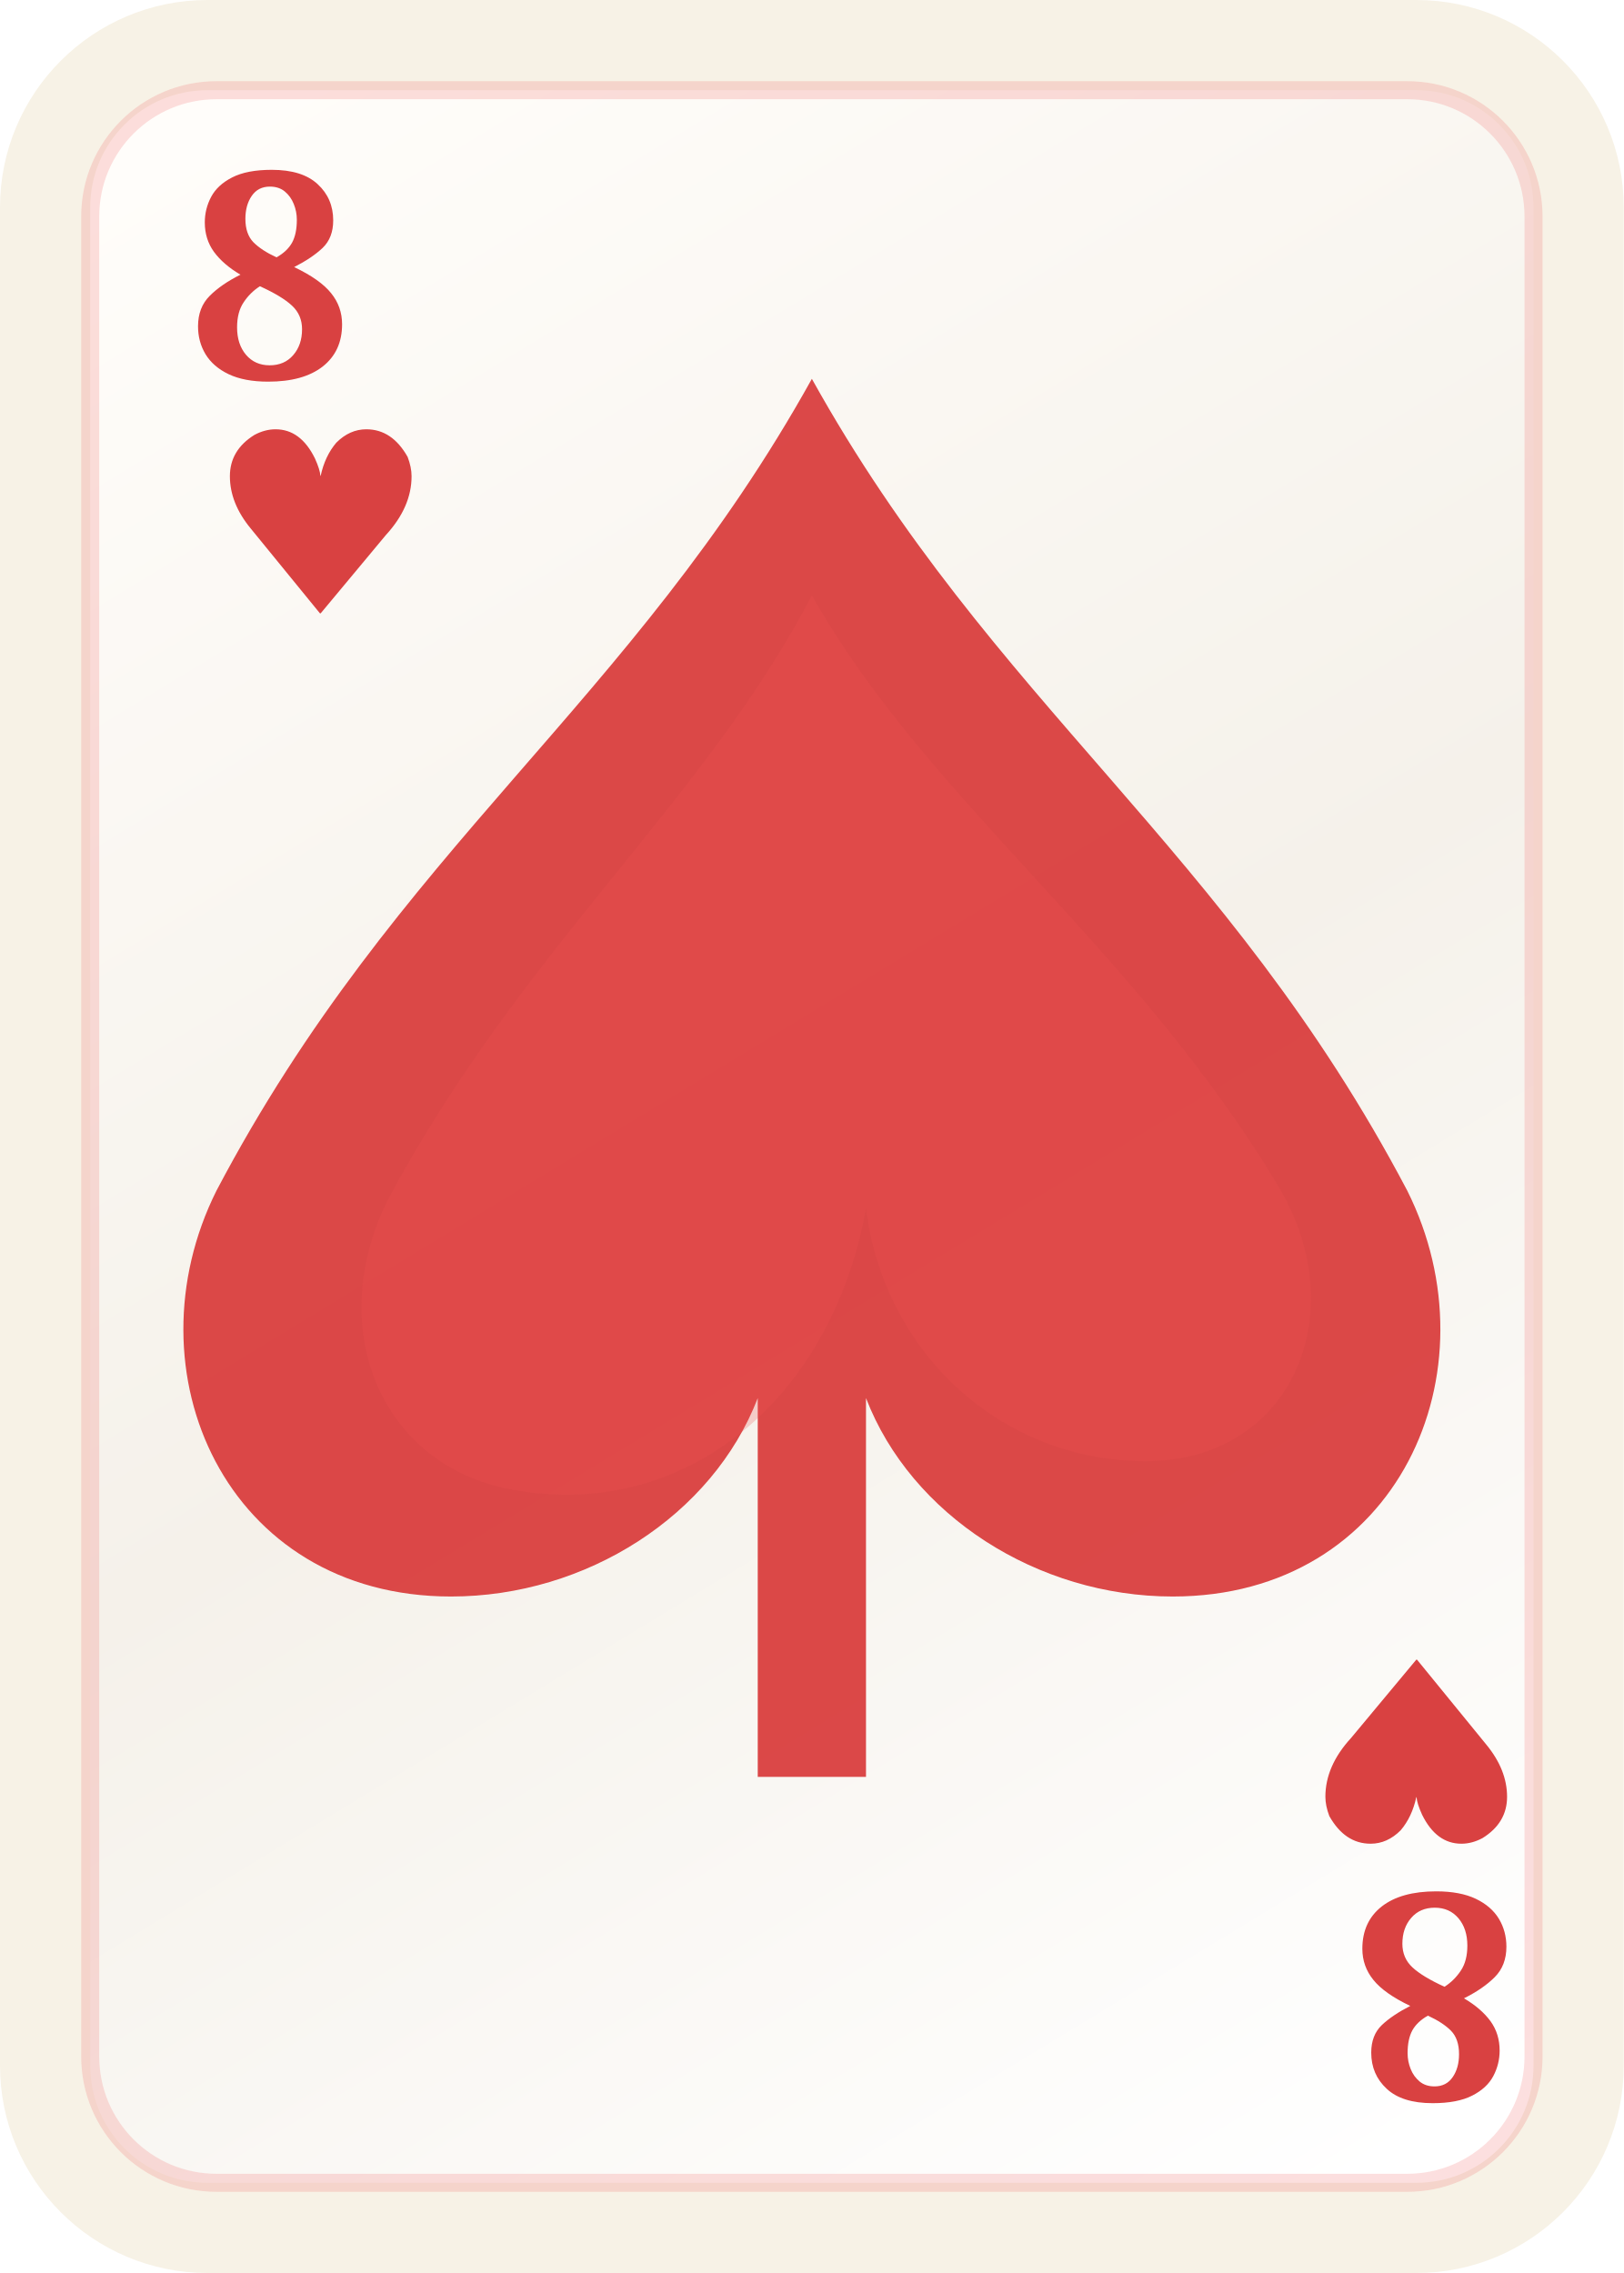
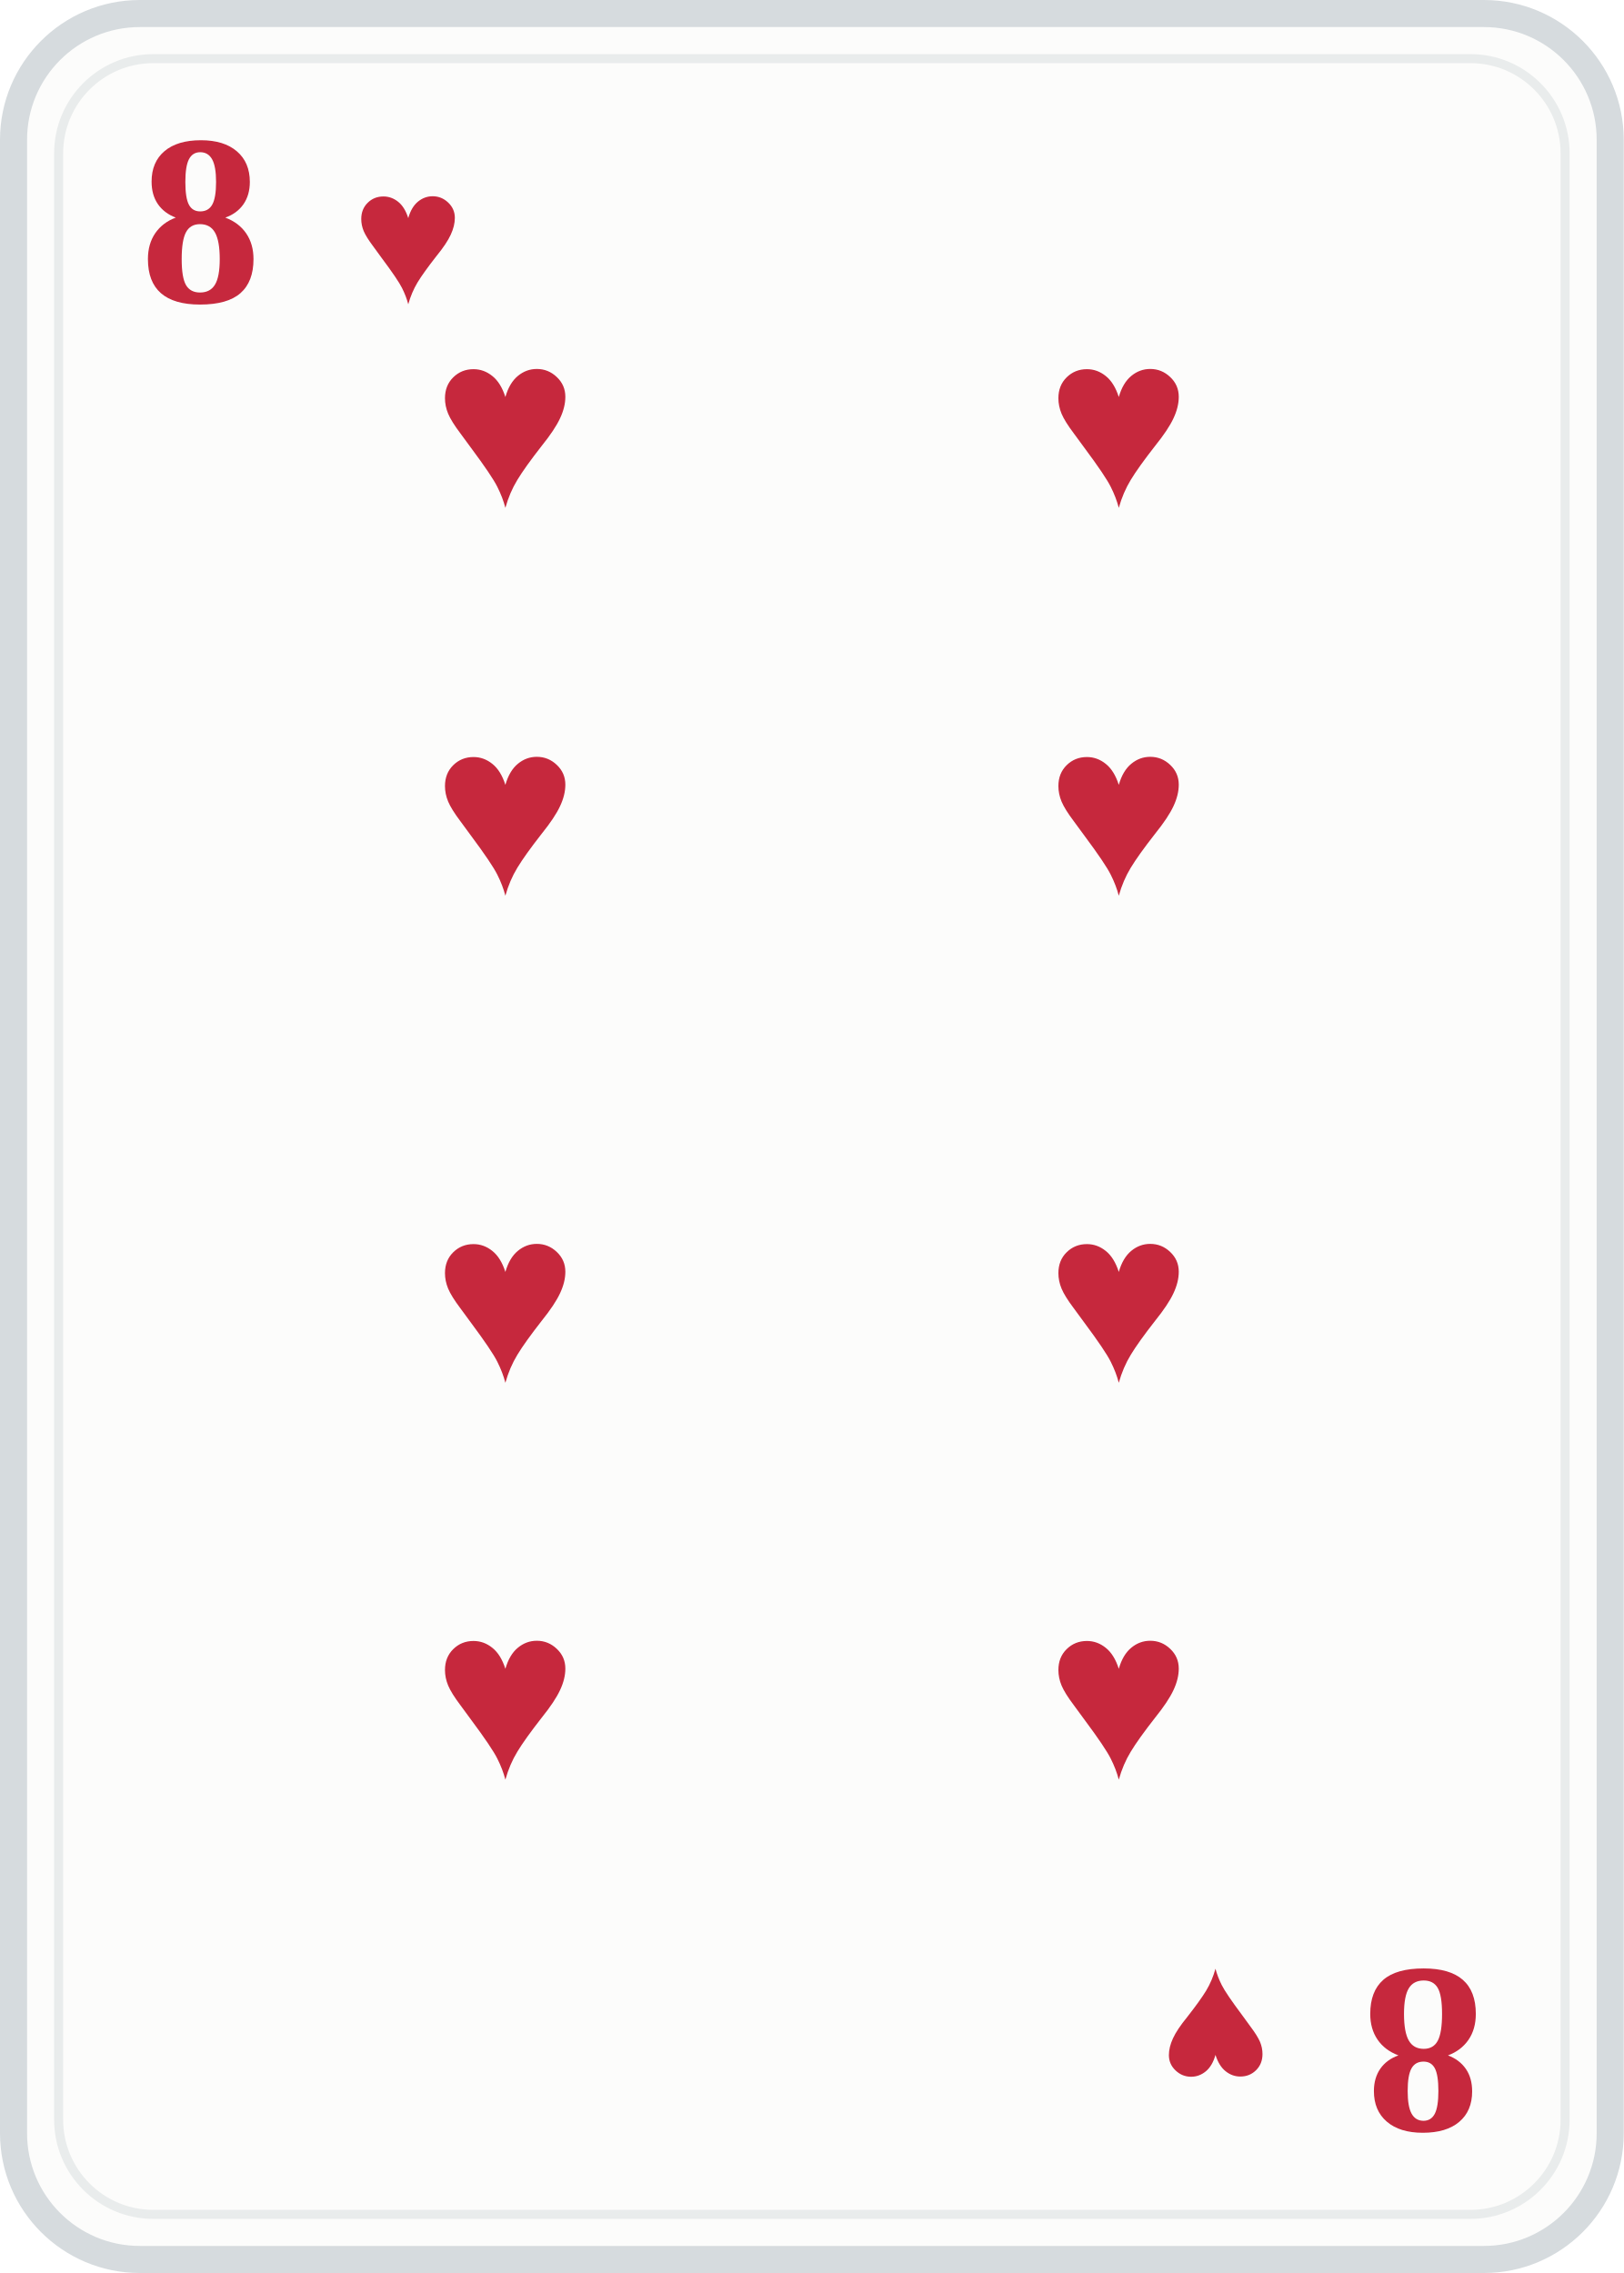
- <svg xmlns="http://www.w3.org/2000/svg" width="180" height="252" viewBox="0 0 180 252" fill="none">
-   <rect x="5" y="5" width="170" height="242" rx="18" fill="url(#paper)" stroke="#f7f2e6" stroke-width="10" />
-   <rect x="10" y="10" width="160" height="232" rx="14" stroke="#f05252" stroke-opacity="0.18" stroke-width="2" />
-   <path d="M24 132C44 94 70 78 90 42C110 78 136 94 156 132C166 152 155 177 130 177C115 177 101 168 96 155V197H84V155C79 168 65 177 50 177C25 177 14 152 24 132Z" fill="#d94141" fill-opacity="0.96" />
-   <path d="M90 66C103 89 126 105 142 132C150 146 143 162 127 162C111 162 98 150 96 134C92 156 75 169 56 165C42 162 36 147 43 133C58 105 78 89 90 66Z" fill="#f05252" fill-opacity="0.24" />
-   <text x="21" y="42" fill="#d94141" font-family="Georgia, serif" font-size="32" font-weight="800">8</text>
-   <text x="23" y="68" fill="#d94141" font-family="Georgia, serif" font-size="28" font-weight="800">♥</text>
-   <text x="159" y="210" fill="#d94141" font-family="Georgia, serif" font-size="32" font-weight="800" text-anchor="middle" transform="rotate(180 159 210)">8</text>
-   <text x="157" y="184" fill="#d94141" font-family="Georgia, serif" font-size="28" font-weight="800" text-anchor="middle" transform="rotate(180 157 184)">♥</text>
-   <defs>
-     <linearGradient id="paper" x1="22" y1="14" x2="158" y2="238" gradientUnits="userSpaceOnUse">
-       <stop stop-color="#fffdfa" />
-       <stop offset="0.52" stop-color="#f5f1ea" />
-       <stop offset="1" stop-color="#ffffff" />
-     </linearGradient>
-   </defs>
+ <svg xmlns="http://www.w3.org/2000/svg" width="360" height="504" viewBox="0 0 360 504" fill="none">
+   <rect x="3" y="3" width="354" height="498" rx="28" fill="#FCFCFB" stroke="#D6DBDE" stroke-width="6" />
+   <rect x="13" y="13" width="334" height="478" rx="21" stroke="#E9ECEC" stroke-width="2" />
+   <g fill="#c6283d" font-family="Georgia, 'Times New Roman', serif">
+     <text x="31" y="67" font-size="54" font-weight="700">8</text>
+     <text x="78" y="67" font-size="42" font-weight="700">♥</text>
+     <text x="112" y="112" text-anchor="middle" class="pip">♥</text>
+     <text x="248" y="112" text-anchor="middle" class="pip">♥</text>
+     <text x="112" y="198" text-anchor="middle" class="pip">♥</text>
+     <text x="248" y="198" text-anchor="middle" class="pip">♥</text>
+     <text x="112" y="306" text-anchor="middle" class="pip">♥</text>
+     <text x="248" y="306" text-anchor="middle" class="pip">♥</text>
+     <text x="112" y="394" text-anchor="middle" class="pip">♥</text>
+     <text x="248" y="394" text-anchor="middle" class="pip">♥</text>
+   </g>
+   <g transform="rotate(180 180 252)" fill="#c6283d" font-family="Georgia, 'Times New Roman', serif">
+     <text x="31" y="67" font-size="54" font-weight="700">8</text>
+     <text x="78" y="67" font-size="42" font-weight="700">♥</text>
+   </g>
+   <style>.pip{font-size:54px;font-weight:700}.face-suit{font-size:142px;font-weight:700}</style>
</svg>
